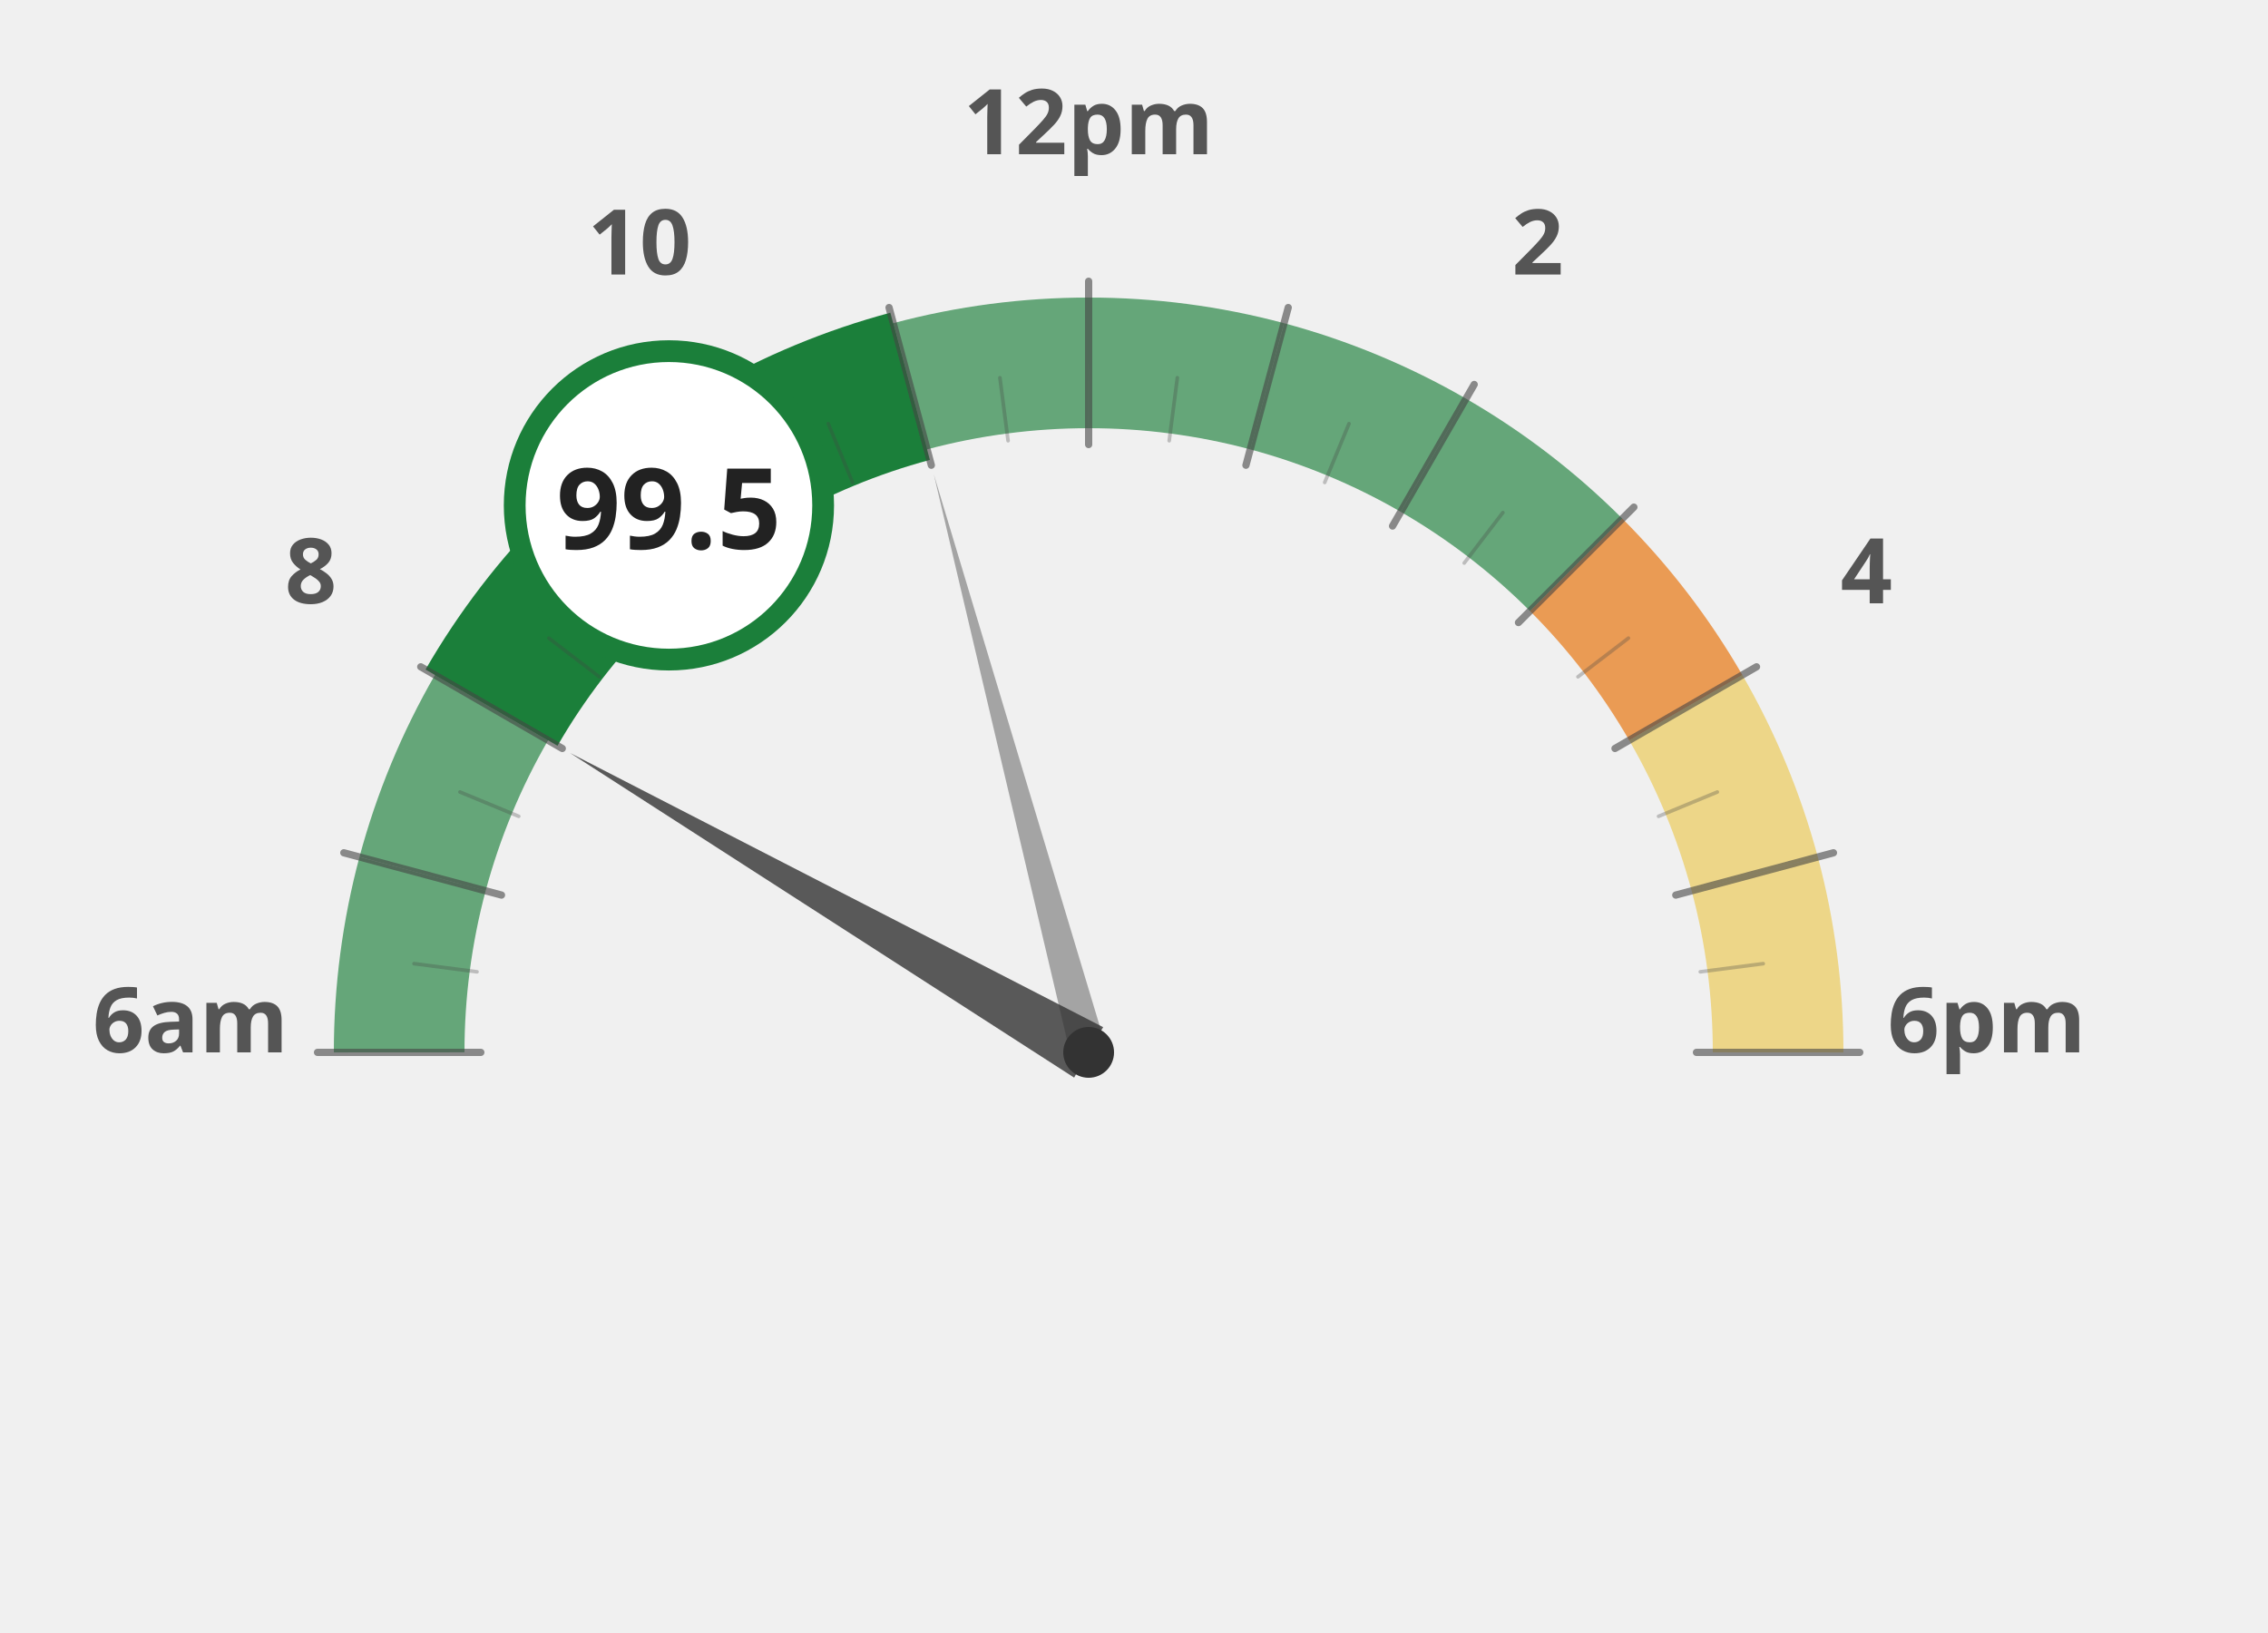
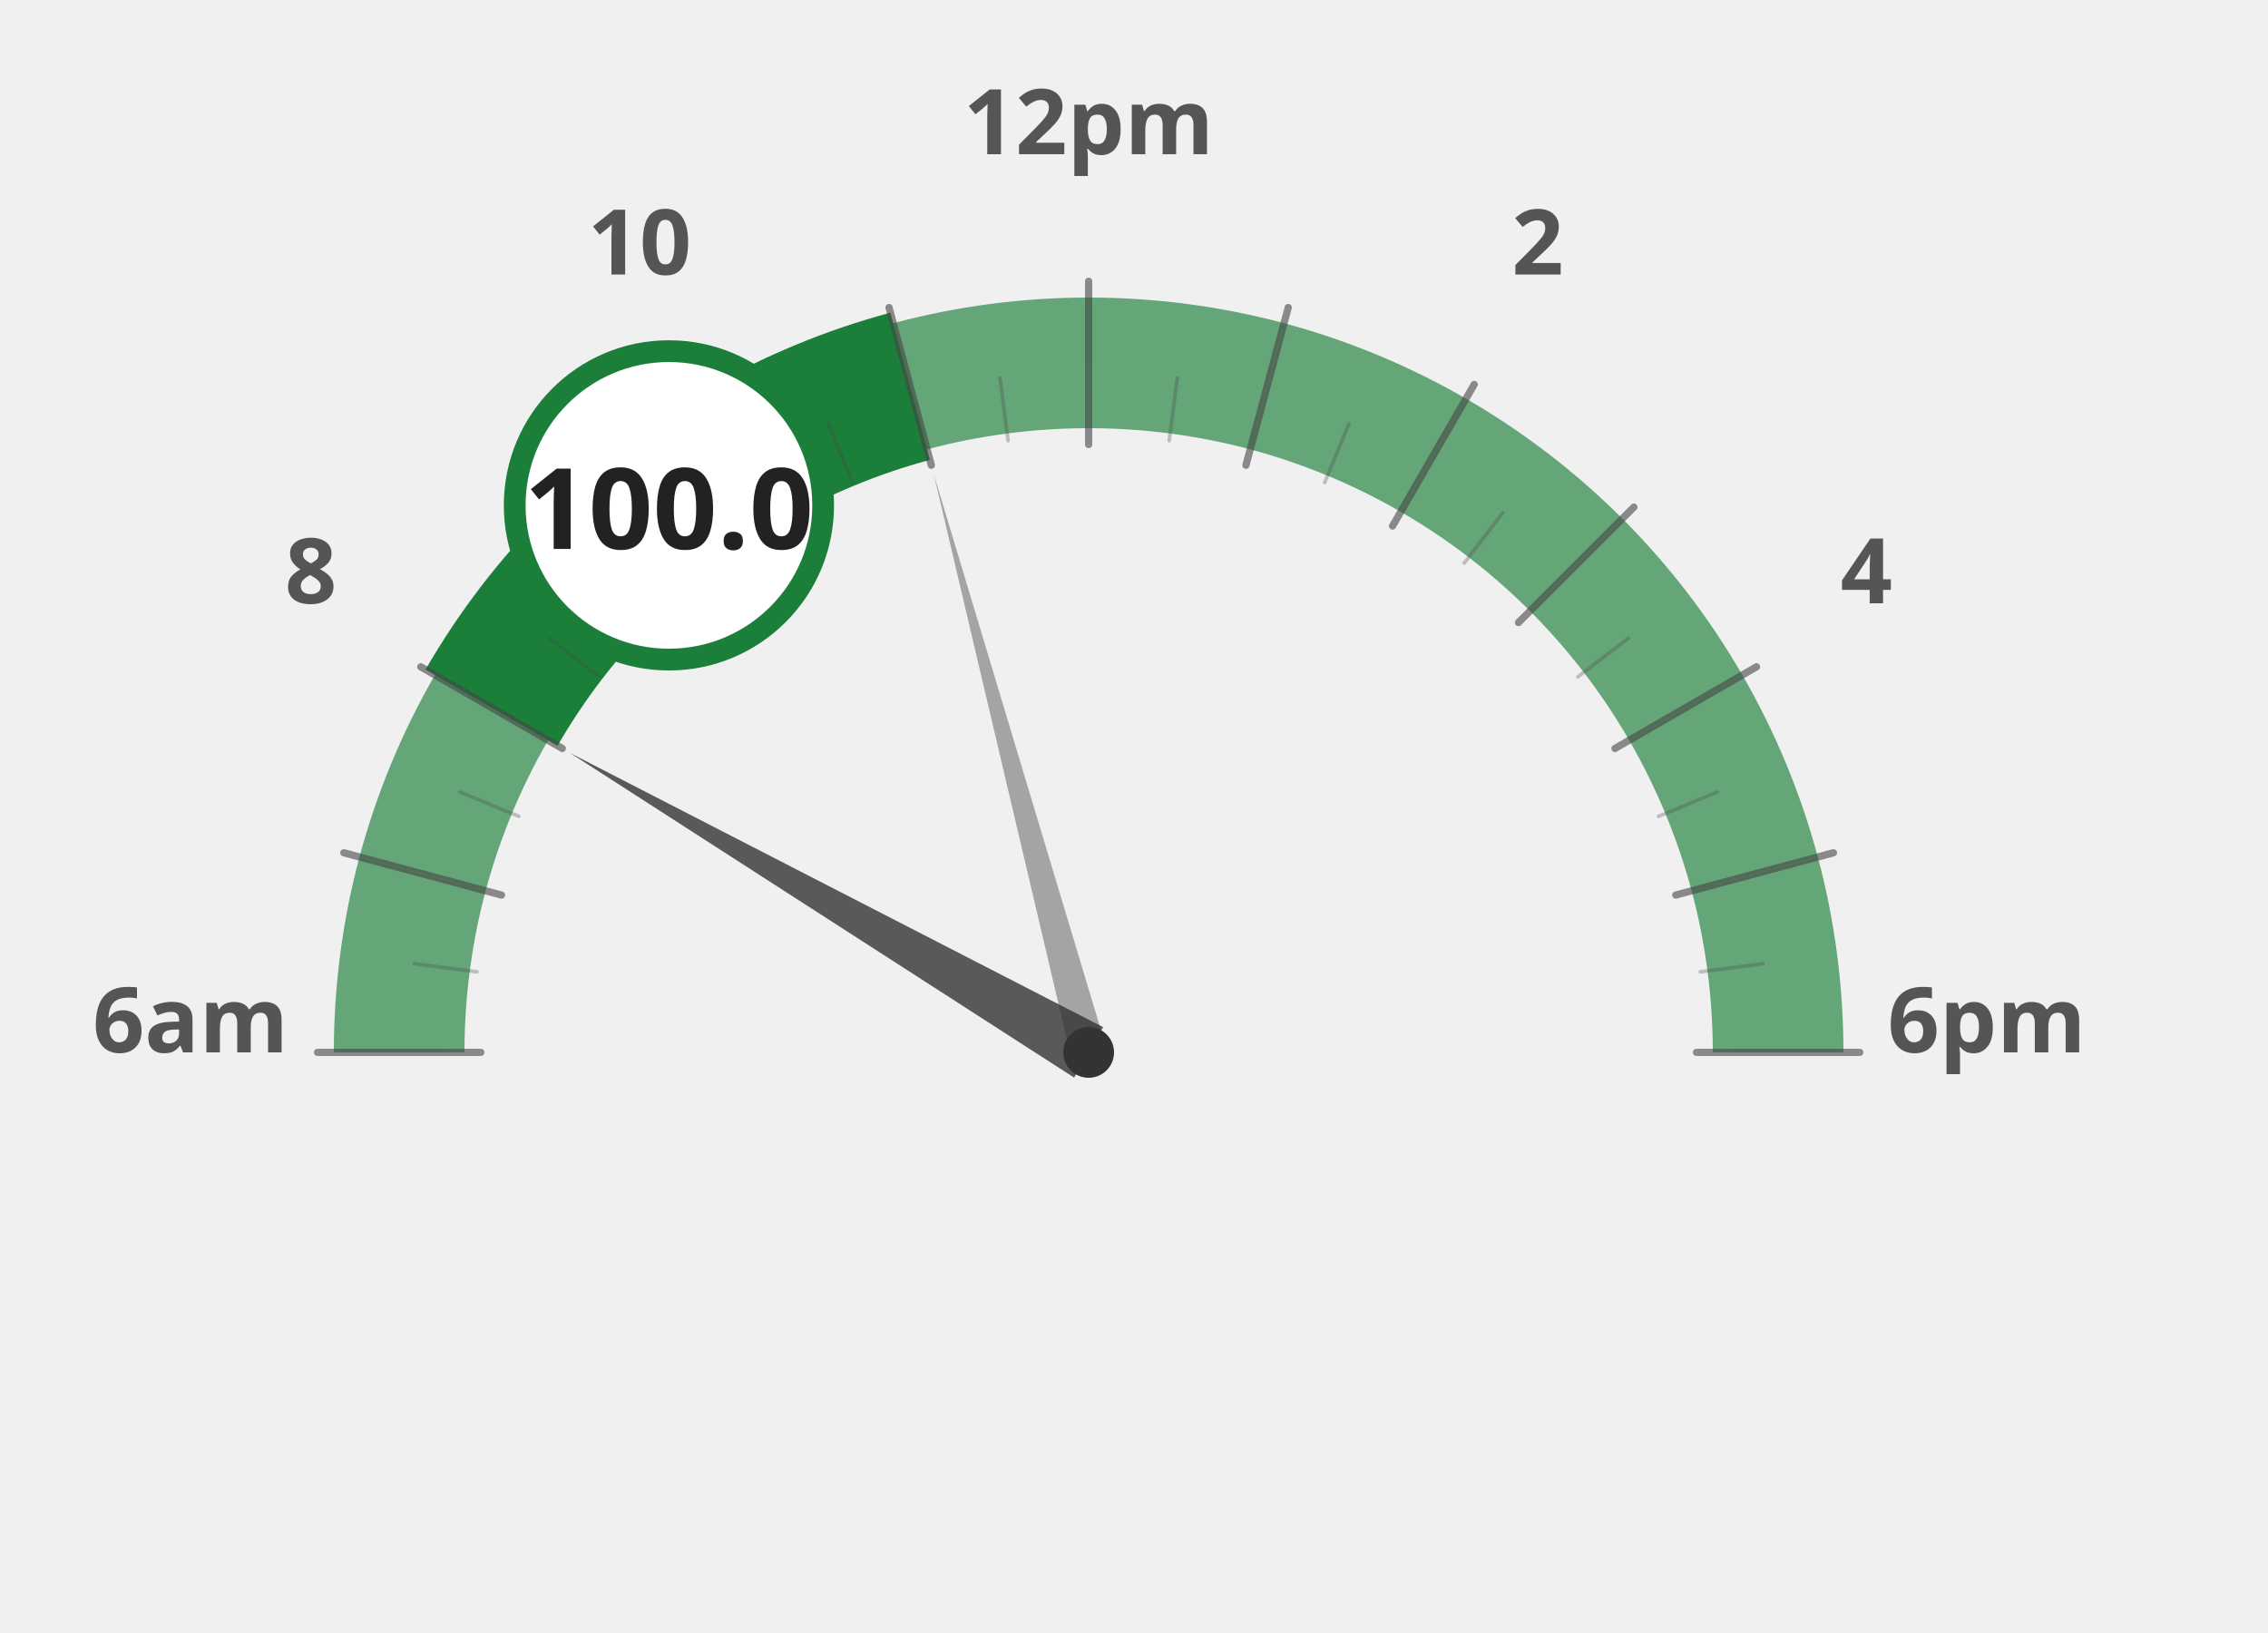
<svg xmlns="http://www.w3.org/2000/svg" width="100%" height="100%" viewBox="0 0 1250 900">
  <g transform="translate(100, 100)">
    <path d="M 120.0 480.0 A 380 380 0 0 1 132.9 381.6" fill="none" stroke="#1b7f3a" stroke-width="72" stroke-opacity="0.65" />
    <path d="M 132.9 381.6 A 380 380 0 0 1 170.9 290.0" fill="none" stroke="#1b7f3a" stroke-width="72" stroke-opacity="0.65" />
    <path d="M 170.9 290.0 A 380 380 0 0 1 231.3 211.3" fill="none" stroke="#1b7f3a" stroke-width="72" stroke-opacity="1.0" />
    <path d="M 231.3 211.3 A 380 380 0 0 1 310.0 150.9" fill="none" stroke="#1b7f3a" stroke-width="72" stroke-opacity="1.0" />
    <path d="M 310.0 150.9 A 380 380 0 0 1 401.6 112.9" fill="none" stroke="#1b7f3a" stroke-width="72" stroke-opacity="1.0" />
    <path d="M 401.6 112.9 A 380 380 0 0 1 500.0 100.0" fill="none" stroke="#1b7f3a" stroke-width="72" stroke-opacity="0.65" />
    <path d="M 500.0 100.0 A 380 380 0 0 1 598.4 112.9" fill="none" stroke="#1b7f3a" stroke-width="72" stroke-opacity="0.65" />
    <path d="M 598.4 112.9 A 380 380 0 0 1 690.0 150.9" fill="none" stroke="#1b7f3a" stroke-width="72" stroke-opacity="0.65" />
    <path d="M 690.0 150.9 A 380 380 0 0 1 768.7 211.3" fill="none" stroke="#1b7f3a" stroke-width="72" stroke-opacity="0.65" />
-     <path d="M 768.7 211.3 A 380 380 0 0 1 829.1 290.0" fill="none" stroke="#e66e00" stroke-width="72" stroke-opacity="0.65" />
-     <path d="M 829.1 290.0 A 380 380 0 0 1 867.1 381.6" fill="none" stroke="#ebc850" stroke-width="72" stroke-opacity="0.65" />
-     <path d="M 867.1 381.6 A 380 380 0 0 1 880.0 480.0" fill="none" stroke="#ebc850" stroke-width="72" stroke-opacity="0.65" />
+     <path d="M 768.7 211.3 A 380 380 0 0 1 829.1 290.0" fill="none" stroke="#1b7f3a" stroke-width="72" stroke-opacity="0.65" />
+     <path d="M 829.1 290.0 A 380 380 0 0 1 867.1 381.6" fill="none" stroke="#1b7f3a" stroke-width="72" stroke-opacity="0.65" />
+     <path d="M 867.1 381.6 A 380 380 0 0 1 880.0 480.0" fill="none" stroke="#1b7f3a" stroke-width="72" stroke-opacity="0.65" />
    <text x="5.0" y="480" text-anchor="middle" font-family="Montserrat, sans-serif" font-size="50" font-weight="900" fill="#555">6am</text>
    <text x="71.317" y="232.5" text-anchor="middle" font-family="Montserrat, sans-serif" font-size="50" font-weight="900" fill="#555">8</text>
    <text x="252.5" y="51.317" text-anchor="middle" font-family="Montserrat, sans-serif" font-size="50" font-weight="900" fill="#555">10</text>
    <text x="500" y="-15.0" text-anchor="middle" font-family="Montserrat, sans-serif" font-size="50" font-weight="900" fill="#555">12pm</text>
    <text x="747.5" y="51.317" text-anchor="middle" font-family="Montserrat, sans-serif" font-size="50" font-weight="900" fill="#555">2</text>
    <text x="928.683" y="232.5" text-anchor="middle" font-family="Montserrat, sans-serif" font-size="50" font-weight="900" fill="#555">4</text>
    <text x="995.0" y="480.0" text-anchor="middle" font-family="Montserrat, sans-serif" font-size="50" font-weight="900" fill="#555">6pm</text>
    <path d="M 170.9 290.0 A 380 380 0 0 1 231.3 211.3" fill="none" stroke="#1b7f3a" stroke-width="84" stroke-linecap="butt" />
    <path d="M 231.3 211.3 A 380 380 0 0 1 310.0 150.9" fill="none" stroke="#1b7f3a" stroke-width="84" stroke-linecap="butt" />
    <path d="M 310.0 150.9 A 380 380 0 0 1 401.6 112.9" fill="none" stroke="#1b7f3a" stroke-width="84" stroke-linecap="butt" />
    <line x1="165.0" y1="480.0" x2="75.0" y2="480.0" stroke="#444" stroke-width="4" stroke-linecap="round" opacity="0.6" />
    <line x1="162.9" y1="435.6" x2="128.2" y2="431.1" stroke="#444" stroke-width="2" stroke-linecap="round" opacity="0.3" />
    <line x1="176.4" y1="393.3" x2="89.5" y2="370.0" stroke="#444" stroke-width="4" stroke-linecap="round" opacity="0.6" />
    <line x1="185.9" y1="349.9" x2="153.5" y2="336.5" stroke="#444" stroke-width="2" stroke-linecap="round" opacity="0.3" />
    <line x1="209.9" y1="312.5" x2="131.9" y2="267.5" stroke="#444" stroke-width="4" stroke-linecap="round" opacity="0.6" />
    <line x1="230.3" y1="273.0" x2="202.5" y2="251.7" stroke="#444" stroke-width="2" stroke-linecap="round" opacity="0.3" />
    <line x1="263.1" y1="243.1" x2="199.5" y2="179.5" stroke="#444" stroke-width="4" stroke-linecap="round" opacity="0.6" />
    <line x1="293.0" y1="210.3" x2="271.7" y2="182.5" stroke="#444" stroke-width="2" stroke-linecap="round" opacity="0.3" />
    <line x1="332.5" y1="189.9" x2="287.5" y2="111.9" stroke="#444" stroke-width="4" stroke-linecap="round" opacity="0.6" />
    <line x1="369.9" y1="165.9" x2="356.5" y2="133.5" stroke="#444" stroke-width="2" stroke-linecap="round" opacity="0.3" />
    <line x1="413.3" y1="156.4" x2="390.0" y2="69.5" stroke="#444" stroke-width="4" stroke-linecap="round" opacity="0.6" />
    <line x1="455.6" y1="142.9" x2="451.1" y2="108.2" stroke="#444" stroke-width="2" stroke-linecap="round" opacity="0.3" />
    <line x1="500.0" y1="145.0" x2="500.0" y2="55.0" stroke="#444" stroke-width="4" stroke-linecap="round" opacity="0.6" />
    <line x1="544.4" y1="142.9" x2="548.9" y2="108.2" stroke="#444" stroke-width="2" stroke-linecap="round" opacity="0.3" />
    <line x1="586.7" y1="156.4" x2="610.0" y2="69.5" stroke="#444" stroke-width="4" stroke-linecap="round" opacity="0.6" />
    <line x1="630.1" y1="165.9" x2="643.5" y2="133.5" stroke="#444" stroke-width="2" stroke-linecap="round" opacity="0.3" />
    <line x1="667.5" y1="189.9" x2="712.5" y2="111.9" stroke="#444" stroke-width="4" stroke-linecap="round" opacity="0.6" />
    <line x1="707.0" y1="210.3" x2="728.3" y2="182.5" stroke="#444" stroke-width="2" stroke-linecap="round" opacity="0.3" />
    <line x1="736.9" y1="243.1" x2="800.5" y2="179.5" stroke="#444" stroke-width="4" stroke-linecap="round" opacity="0.6" />
    <line x1="769.7" y1="273.0" x2="797.5" y2="251.7" stroke="#444" stroke-width="2" stroke-linecap="round" opacity="0.3" />
    <line x1="790.1" y1="312.5" x2="868.1" y2="267.5" stroke="#444" stroke-width="4" stroke-linecap="round" opacity="0.6" />
    <line x1="814.1" y1="349.9" x2="846.5" y2="336.5" stroke="#444" stroke-width="2" stroke-linecap="round" opacity="0.3" />
    <line x1="823.6" y1="393.3" x2="910.5" y2="370.0" stroke="#444" stroke-width="4" stroke-linecap="round" opacity="0.6" />
    <line x1="837.1" y1="435.6" x2="871.8" y2="431.1" stroke="#444" stroke-width="2" stroke-linecap="round" opacity="0.3" />
    <line x1="835.0" y1="480.0" x2="925.0" y2="480.0" stroke="#444" stroke-width="4" stroke-linecap="round" opacity="0.6" />
    <polygon points="214.2,315.0 492.0,493.9 508.0,466.1" fill="#333" opacity="0.8" />
    <polygon points="414.6,161.2 490.3,482.6 509.7,477.4" fill="#333" opacity="0.4" />
    <circle cx="500" cy="480" r="14" fill="#333" />
    <circle cx="268.671" cy="178.526" r="85" fill="white" stroke="#1b7f3a" stroke-width="12" />
-     <text x="268.671" y="202.526" text-anchor="middle" font-family="Montserrat, sans-serif" font-size="62" font-weight="800" fill="#222">99.5</text>
+     <text x="268.671" y="202.526" text-anchor="middle" font-family="Montserrat, sans-serif" font-size="62" font-weight="800" fill="#222">100.0</text>
  </g>
</svg>
